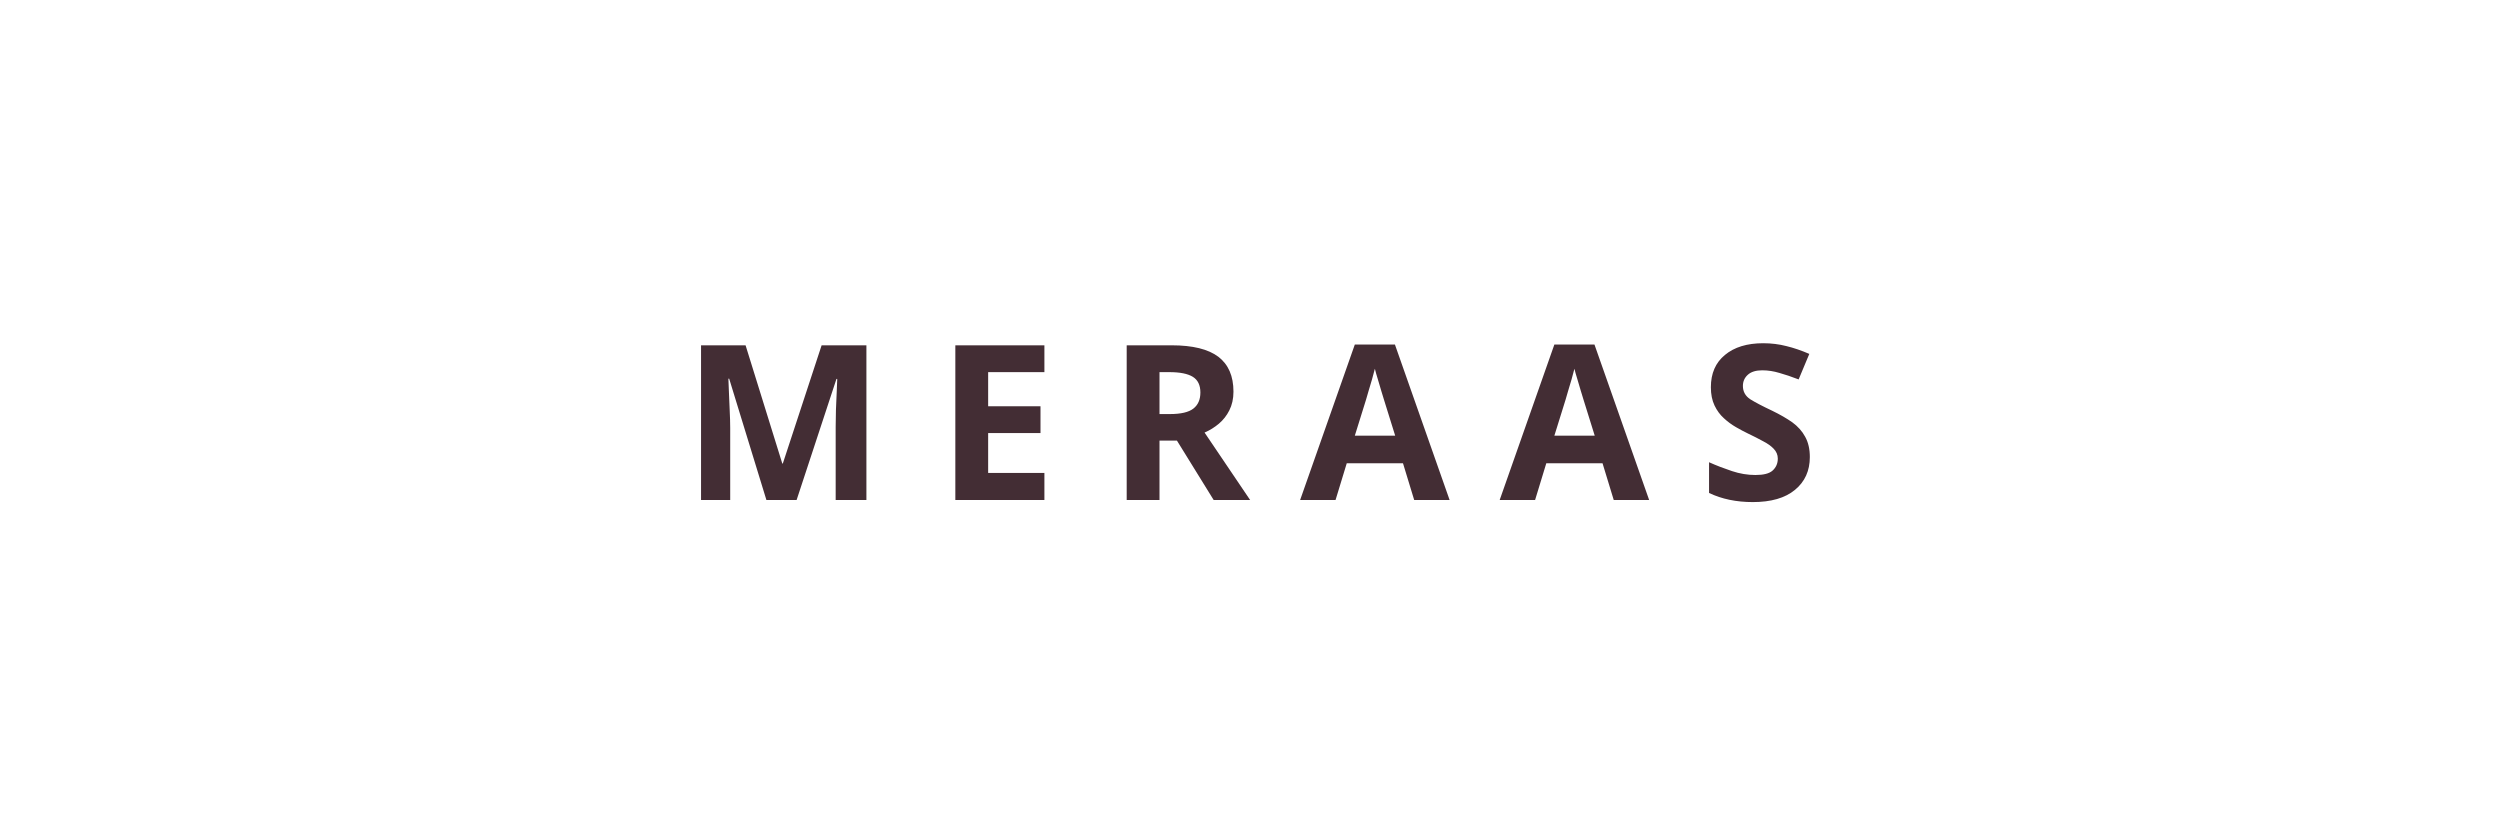
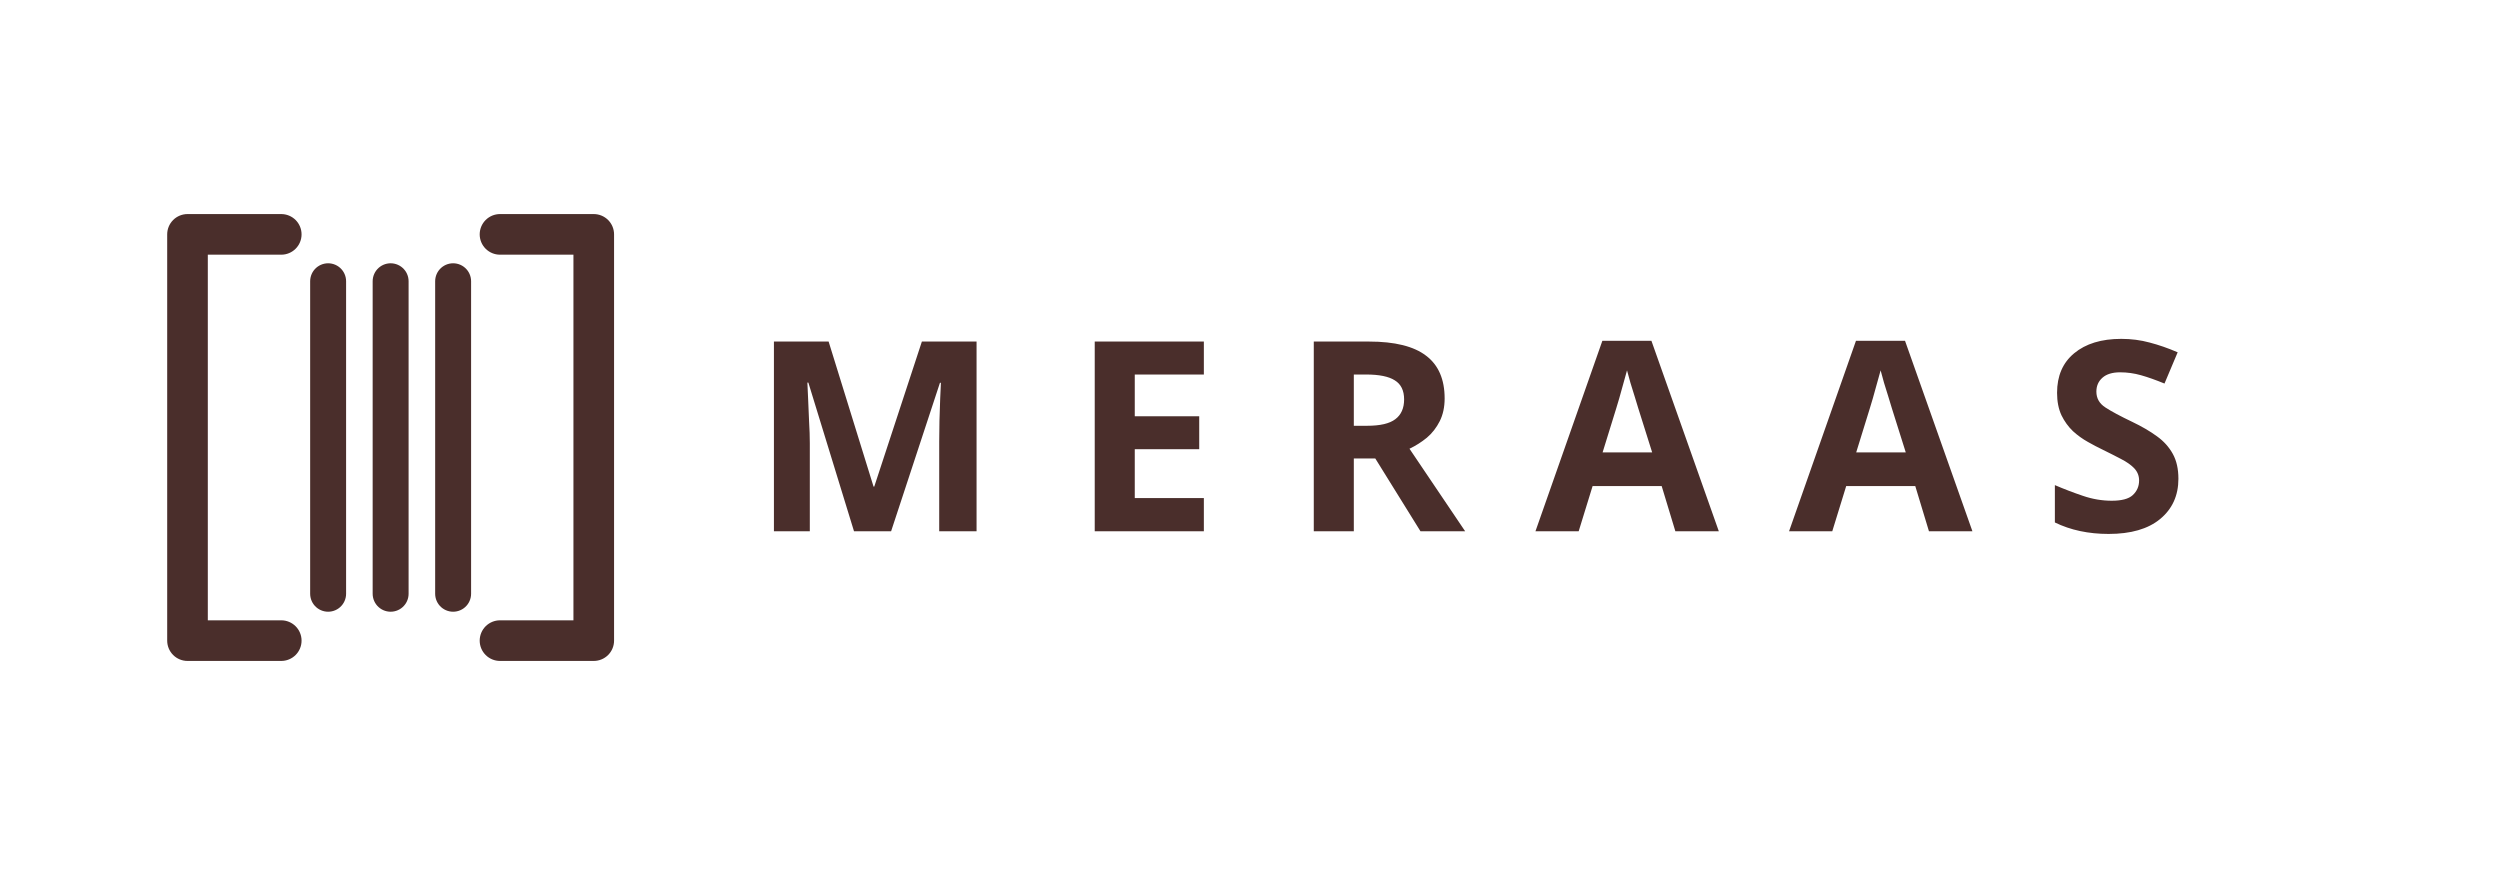
- <svg xmlns="http://www.w3.org/2000/svg" viewBox="0 0 150 50" fill="none">
-   <text x="50%" y="30" text-anchor="middle" fill="#220811" font-family="'Plus Jakarta Sans', sans-serif" font-size="13" font-weight="600" letter-spacing="3" opacity="0.85">MERAAS</text>
+ <svg xmlns="http://www.w3.org/2000/svg" viewBox="0 0 160 56" fill="none">
+   <g fill="#4A2E2B">
+     <path d="M12 15H18M12 15V41M12 41H18M38 15H32M38 15V41M38 41H32" stroke="#4A2E2B" stroke-width="2.6" stroke-linecap="round" />
+     <path d="M21 18V38M25 18V38M29 18V38" stroke="#4A2E2B" stroke-width="2.3" stroke-linecap="round" />
+     <text x="48" y="34" font-family="'Plus Jakarta Sans', system-ui, sans-serif" font-size="17" font-weight="700" letter-spacing="4.5">MERAAS</text>
+   </g>
</svg>
